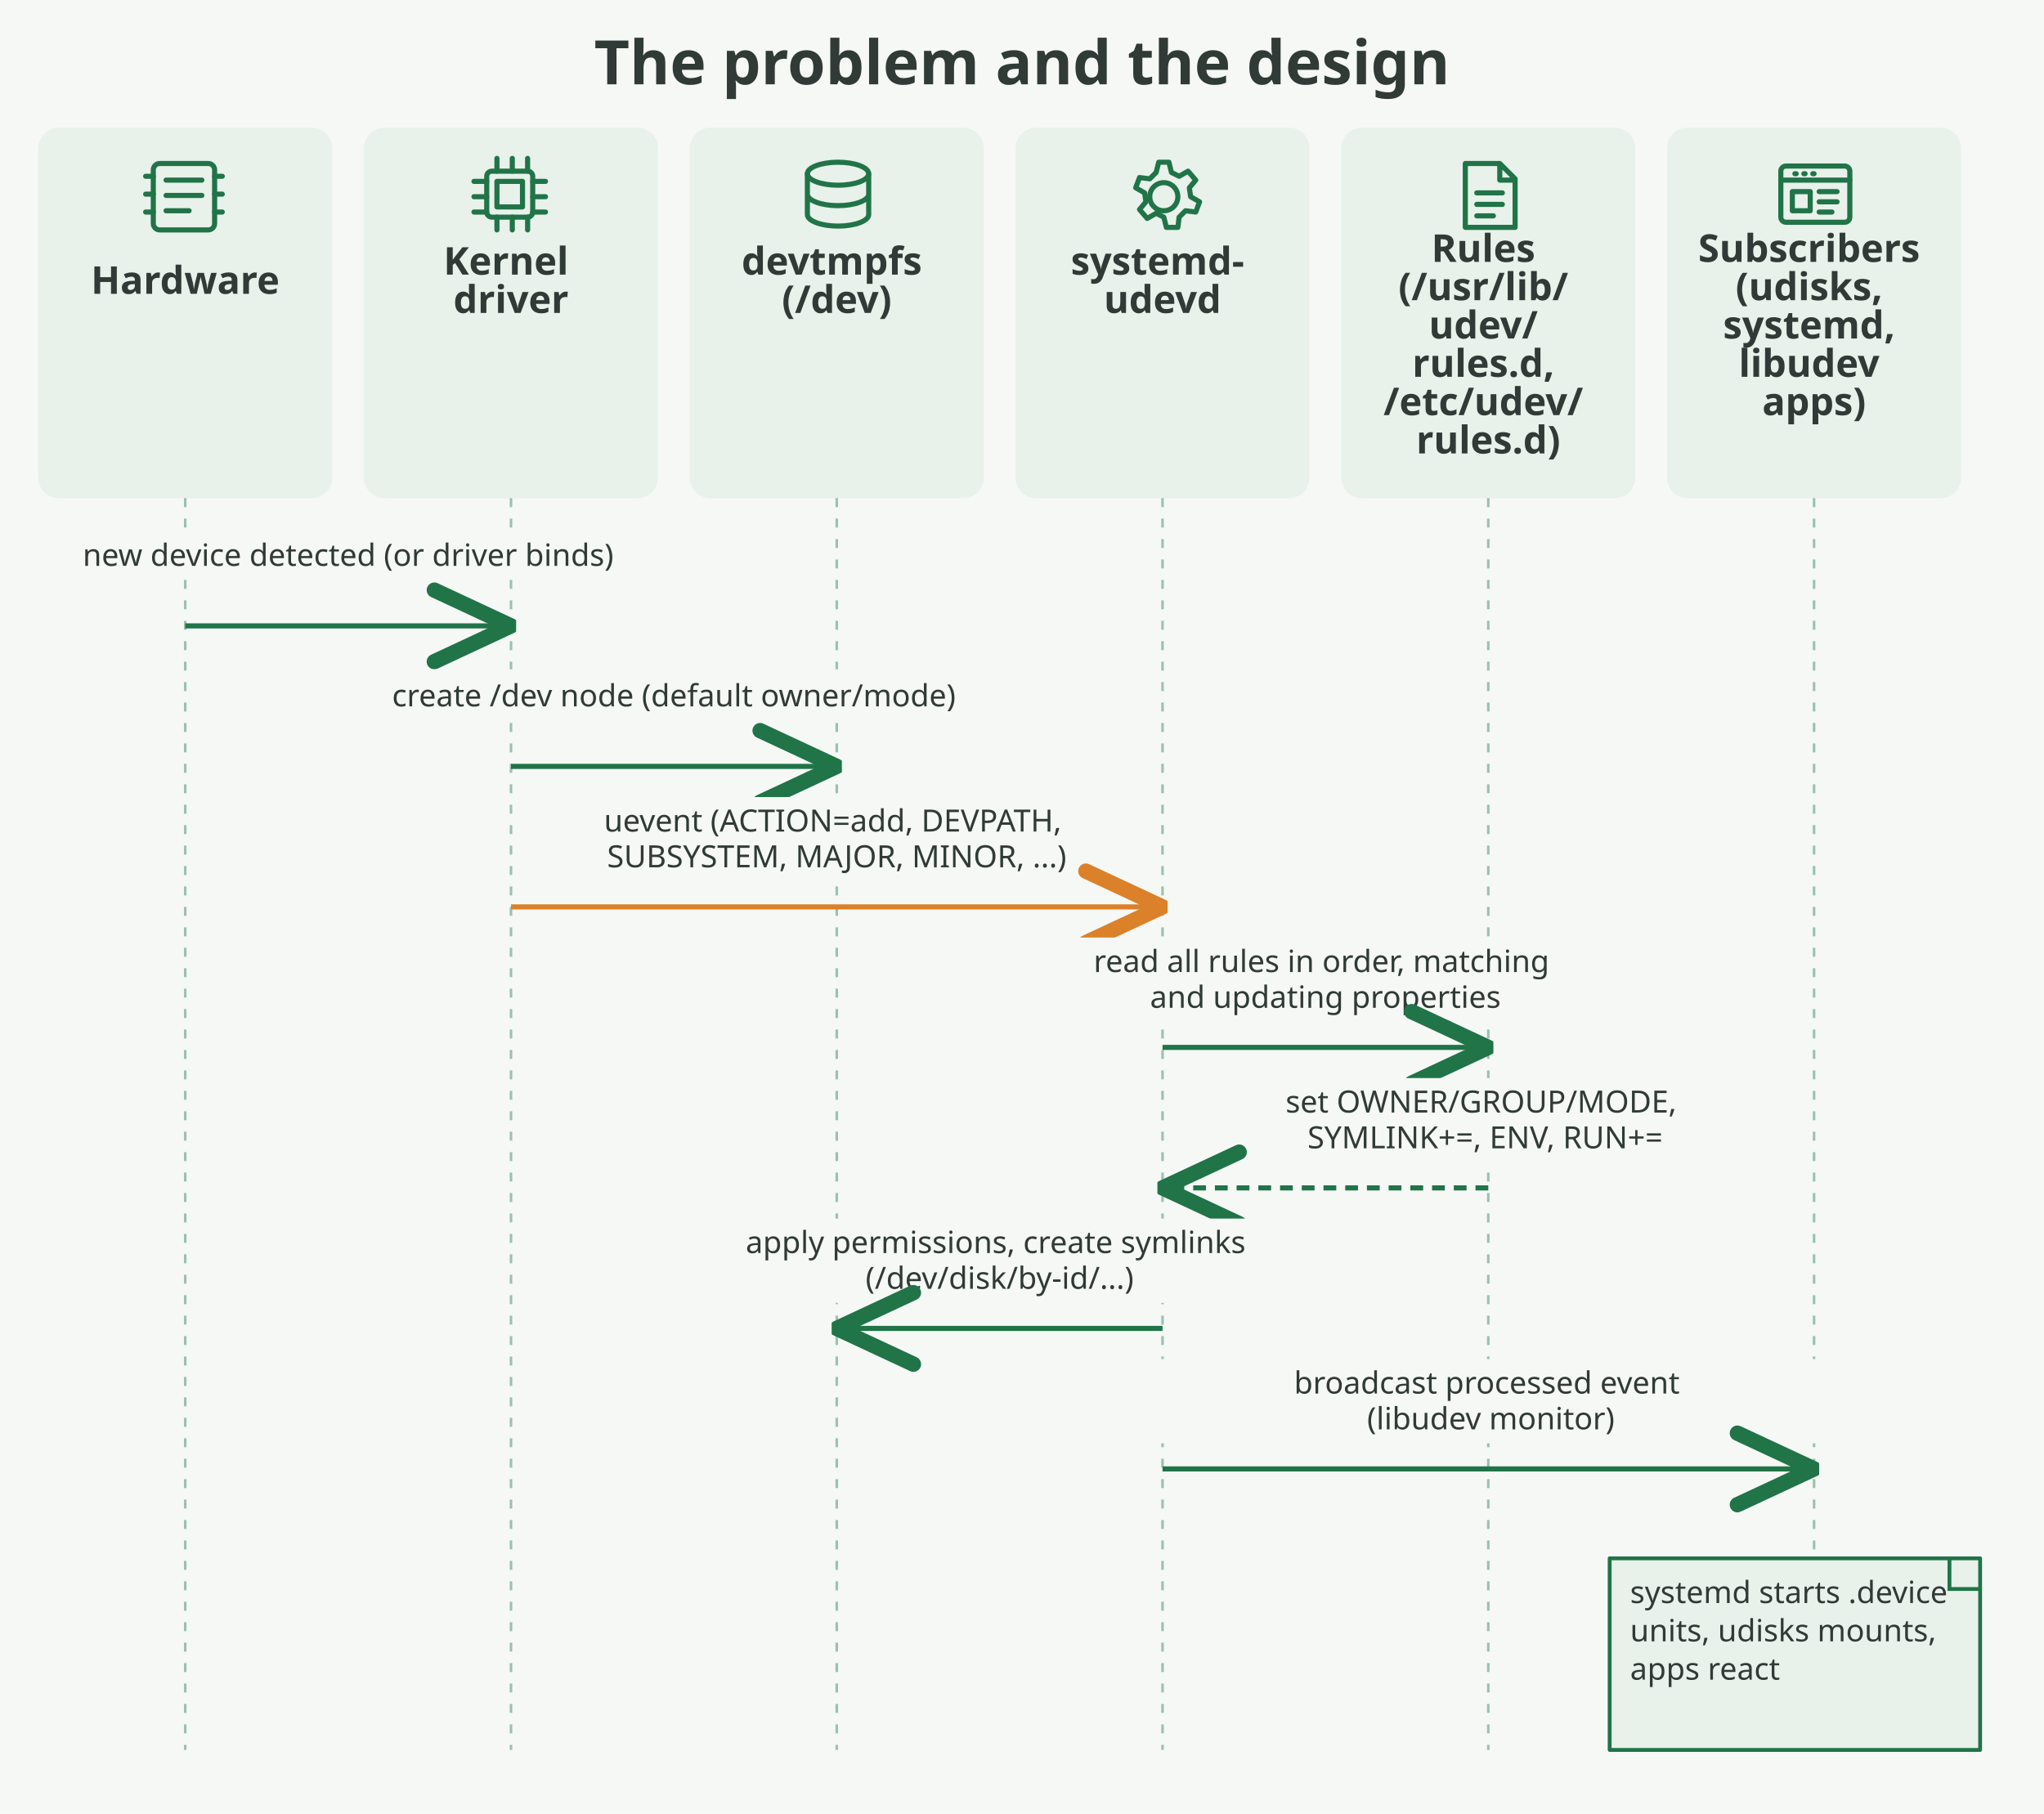
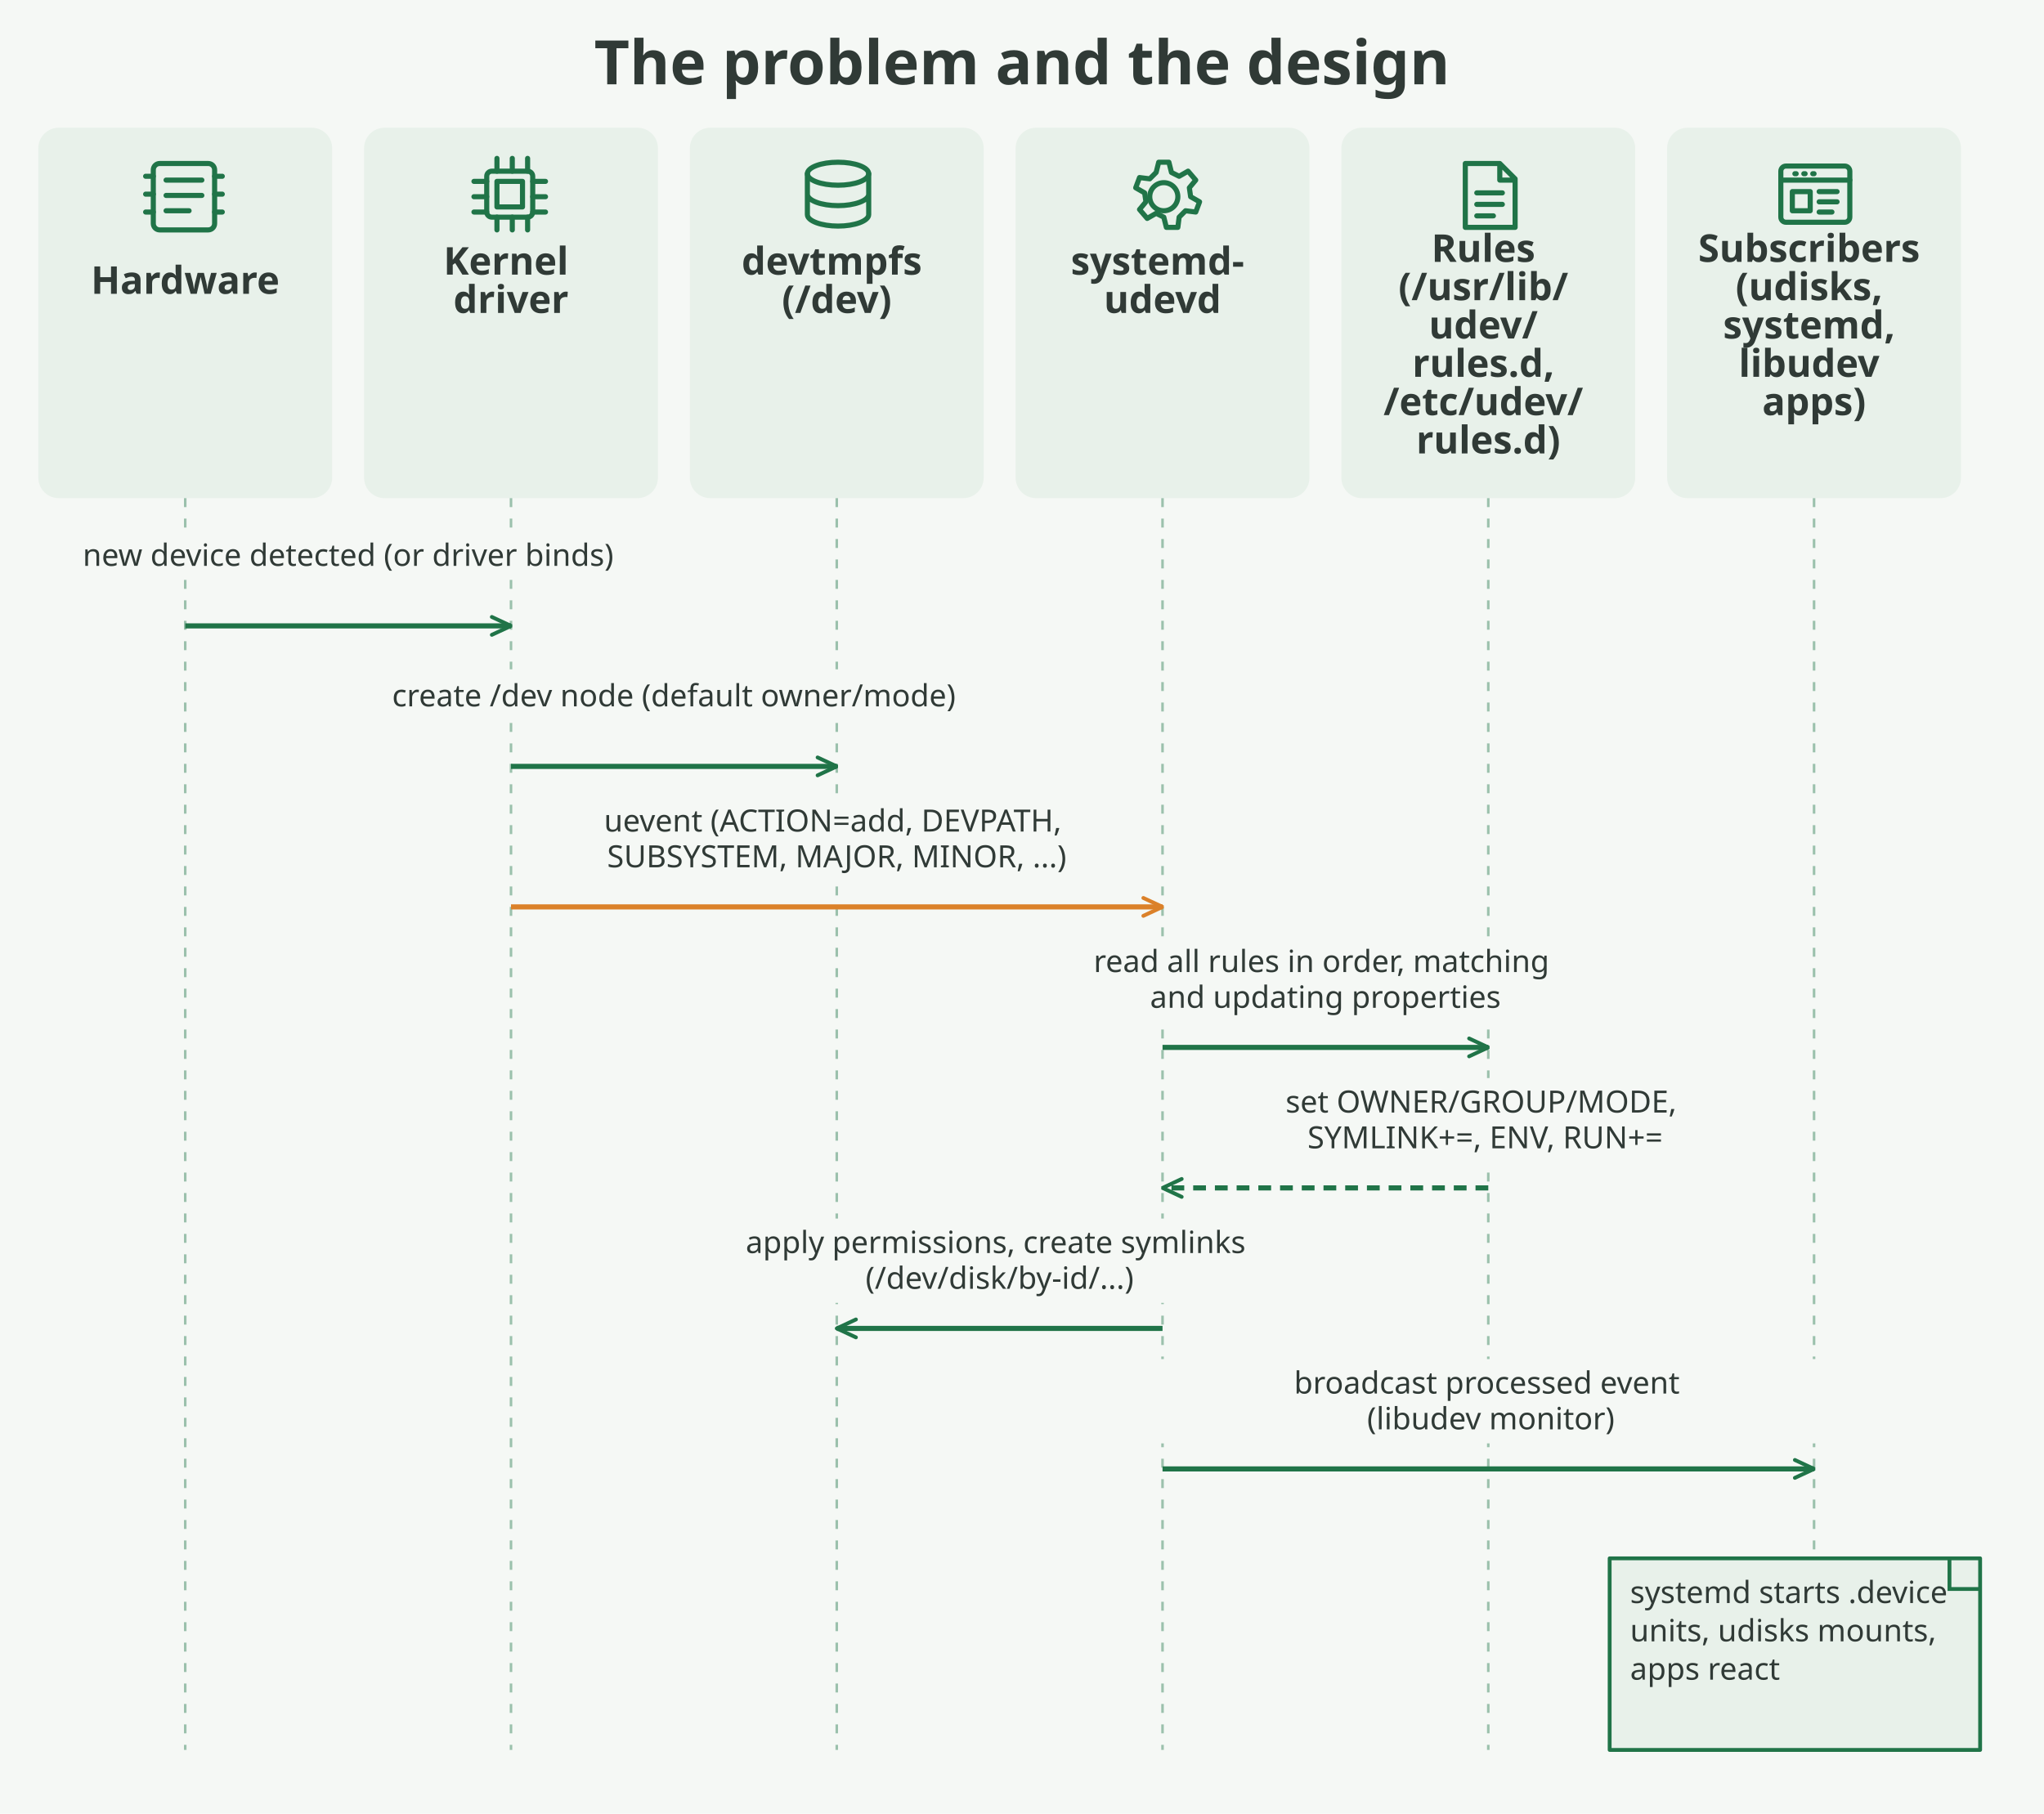
<svg xmlns="http://www.w3.org/2000/svg" width="1600" height="1420" viewBox="0 0 1600 1420" role="img">
  <defs>
-     <marker id="arrow-green" viewBox="0 0 18 18" refX="17" refY="9" markerWidth="18" markerHeight="18" orient="auto">
+     <marker id="arrow-green" viewBox="0 0 18 18" refX="17" refY="9" markerWidth="18" markerHeight="18" orient="auto" markerUnits="userSpaceOnUse">
      <path d="M2 2L17 9L2 16" fill="none" stroke="#207448" stroke-width="3" stroke-linecap="round" stroke-linejoin="round" />
    </marker>
-     <marker id="arrow-orange" viewBox="0 0 18 18" refX="17" refY="9" markerWidth="18" markerHeight="18" orient="auto">
+     <marker id="arrow-orange" viewBox="0 0 18 18" refX="17" refY="9" markerWidth="18" markerHeight="18" orient="auto" markerUnits="userSpaceOnUse">
      <path d="M2 2L17 9L2 16" fill="none" stroke="#db8129" stroke-width="3" stroke-linecap="round" stroke-linejoin="round" />
    </marker>
    <style>
      text { fill: #303a36; font-family: sans-serif; }
      .title { font-size: 48px; font-weight: 700; }
      .lane-title { font-size: 30px; font-weight: 700; text-anchor: middle; }
      .message { font-size: 24px; text-anchor: middle; }
      .note-text { font-size: 24px; }
      .icon { fill: none; stroke: #207448; stroke-width: 4; stroke-linecap: round; stroke-linejoin: round; }
    </style>
  </defs>
  <rect width="1600" height="1420" fill="#f5f8f5" />
  <text class="title" x="800" y="66" text-anchor="middle">The problem and the design</text>
  <g fill="#e8f1ea">
    <rect x="30" y="100" width="230" height="290" rx="16" />
    <rect x="285" y="100" width="230" height="290" rx="16" />
    <rect x="540" y="100" width="230" height="290" rx="16" />
    <rect x="795" y="100" width="230" height="290" rx="16" />
    <rect x="1050" y="100" width="230" height="290" rx="16" />
    <rect x="1305" y="100" width="230" height="290" rx="16" />
  </g>
  <g class="icon" transform="translate(116 124)">
    <rect x="4" y="4" width="48" height="52" rx="5" />
    <path d="M14 17h28M14 29h28M14 41h18M-2 14h6M-2 28h6M-2 42h6M52 14h6M52 28h6M52 42h6" />
  </g>
  <g class="icon" transform="translate(371 124)">
    <rect x="10" y="10" width="36" height="36" rx="4" />
    <path d="M18 18h20v20H18zM18 0v10M30 0v10M42 0v10M18 46v10M30 46v10M42 46v10M0 18h10M0 30h10M0 42h10M46 18h10M46 30h10M46 42h10" />
  </g>
  <g class="icon" transform="translate(626 124)">
    <ellipse cx="30" cy="12" rx="24" ry="9" />
    <path d="M6 12v32c0 5 11 9 24 9s24-4 24-9V12M6 28c0 5 11 9 24 9s24-4 24-9" />
  </g>
  <g class="icon" transform="translate(881 124)">
    <circle cx="30" cy="30" r="11" />
    <path d="M26 3h8l2 8 6 3 7-4 6 7-5 6 1 7 7 4-3 8-8-1-5 5-1 8h-9l-2-8-6-3-7 4-6-7 5-6-1-7-7-4 3-8 8 1 5-5z" />
  </g>
  <g class="icon" transform="translate(1136 124)">
    <path d="M11 4h27l12 12v38H11zM38 4v13h12" />
    <path d="M20 27h20M20 36h20M20 45h13" />
  </g>
  <g class="icon" transform="translate(1391 124)">
    <rect x="3" y="6" width="54" height="44" rx="4" />
    <path d="M3 17h54M14 12h1M21 12h1M28 12h1M12 26h14v15H12zM33 26h14M33 34h14M33 42h10" />
  </g>
  <text class="lane-title" x="145" y="230">Hardware</text>
  <text class="lane-title" x="400" y="215">
    <tspan x="400">Kernel</tspan>
    <tspan x="400" dy="30">driver</tspan>
  </text>
  <text class="lane-title" x="655" y="215">
    <tspan x="655">devtmpfs</tspan>
    <tspan x="655" dy="30">(/dev)</tspan>
  </text>
  <text class="lane-title" x="910" y="215">
    <tspan x="910">systemd-</tspan>
    <tspan x="910" dy="30">udevd</tspan>
  </text>
  <text class="lane-title" x="1165" y="205">
    <tspan x="1165">Rules</tspan>
    <tspan x="1165" dy="30">(/usr/lib/</tspan>
    <tspan x="1165" dy="30">udev/</tspan>
    <tspan x="1165" dy="30">rules.d,</tspan>
    <tspan x="1165" dy="30">/etc/udev/</tspan>
    <tspan x="1165" dy="30">rules.d)</tspan>
  </text>
  <text class="lane-title" x="1420" y="205">
    <tspan x="1420">Subscribers</tspan>
    <tspan x="1420" dy="30">(udisks,</tspan>
    <tspan x="1420" dy="30">systemd,</tspan>
    <tspan x="1420" dy="30">libudev</tspan>
    <tspan x="1420" dy="30">apps)</tspan>
  </text>
  <g stroke="#207448" stroke-width="2" stroke-dasharray="7 9" opacity="0.42">
    <path d="M145 390V1370" />
    <path d="M400 390V1370" />
    <path d="M655 390V1370" />
    <path d="M910 390V1370" />
    <path d="M1165 390V1370" />
    <path d="M1420 390V1370" />
  </g>
  <rect x="54" y="414" width="437" height="38" fill="#f5f8f5" />
  <text class="message" x="272.5" y="443">new device detected (or driver binds)</text>
  <path d="M145 490H400" fill="none" stroke="#207448" stroke-width="4" marker-end="url(#arrow-green)" />
  <rect x="326" y="524" width="403" height="38" fill="#f5f8f5" />
  <text class="message" x="527.5" y="553">create /dev node (default owner/mode)</text>
  <path d="M400 600H655" fill="none" stroke="#207448" stroke-width="4" marker-end="url(#arrow-green)" />
  <rect x="426" y="624" width="458" height="66" fill="#f5f8f5" />
  <text class="message" x="655" y="651">
    <tspan x="655">uevent (ACTION=add, DEVPATH,</tspan>
    <tspan x="655" dy="28">SUBSYSTEM, MAJOR, MINOR, ...)</tspan>
  </text>
  <path d="M400 710H910" fill="none" stroke="#db8129" stroke-width="4" marker-end="url(#arrow-orange)" />
  <rect x="805" y="734" width="465" height="66" fill="#f5f8f5" />
  <text class="message" x="1037.5" y="761">
    <tspan x="1037.5">read all rules in order, matching</tspan>
    <tspan x="1037.5" dy="28">and updating properties</tspan>
  </text>
  <path d="M910 820H1165" fill="none" stroke="#207448" stroke-width="4" marker-end="url(#arrow-green)" />
  <rect x="916" y="844" width="493" height="66" fill="#f5f8f5" />
  <text class="message" x="1162.5" y="871">
    <tspan x="1162.5">set OWNER/GROUP/MODE,</tspan>
    <tspan x="1162.5" dy="28">SYMLINK+=, ENV, RUN+=</tspan>
  </text>
  <path d="M1165 930H910" fill="none" stroke="#207448" stroke-width="4" stroke-dasharray="10 7" marker-end="url(#arrow-green)" />
  <rect x="546" y="954" width="473" height="66" fill="#f5f8f5" />
  <text class="message" x="782.5" y="981">
    <tspan x="782.5">apply permissions, create symlinks</tspan>
    <tspan x="782.5" dy="28">(/dev/disk/by-id/...)</tspan>
  </text>
  <path d="M910 1040H655" fill="none" stroke="#207448" stroke-width="4" marker-end="url(#arrow-green)" />
  <rect x="907" y="1064" width="520" height="66" fill="#f5f8f5" />
  <text class="message" x="1167" y="1091">
    <tspan x="1167">broadcast processed event</tspan>
    <tspan x="1167" dy="28">(libudev monitor)</tspan>
  </text>
  <path d="M910 1150H1420" fill="none" stroke="#207448" stroke-width="4" marker-end="url(#arrow-green)" />
  <path d="M1260 1220H1550V1370H1260Z" fill="#e8f1ea" stroke="#207448" stroke-width="3" stroke-linejoin="round" />
  <path d="M1526 1220v24h24" fill="none" stroke="#207448" stroke-width="3" />
  <text class="note-text" x="1276" y="1255">
    <tspan x="1276">systemd starts .device</tspan>
    <tspan x="1276" dy="30">units, udisks mounts,</tspan>
    <tspan x="1276" dy="30">apps react</tspan>
  </text>
</svg>
